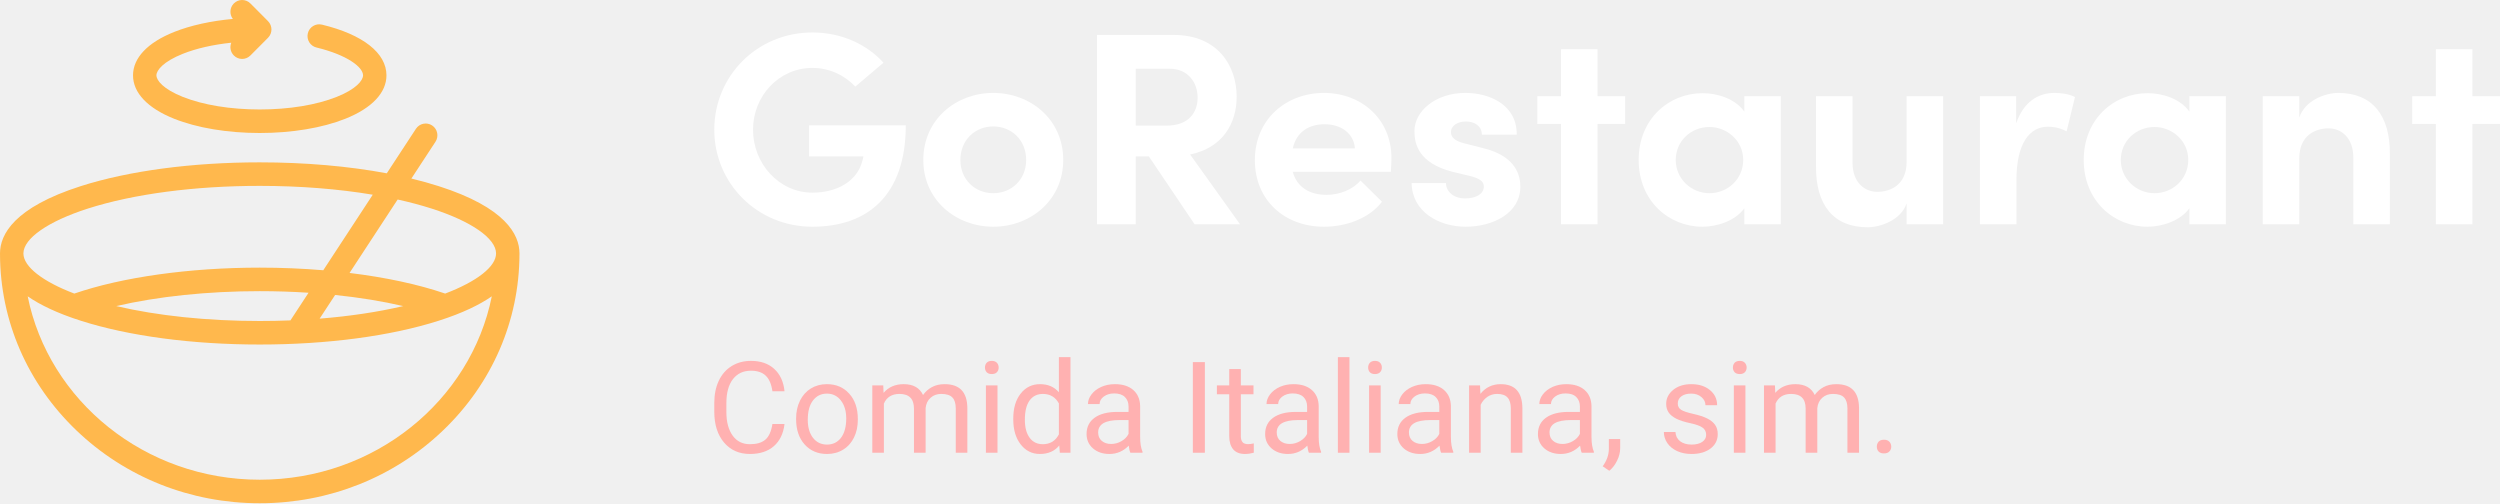
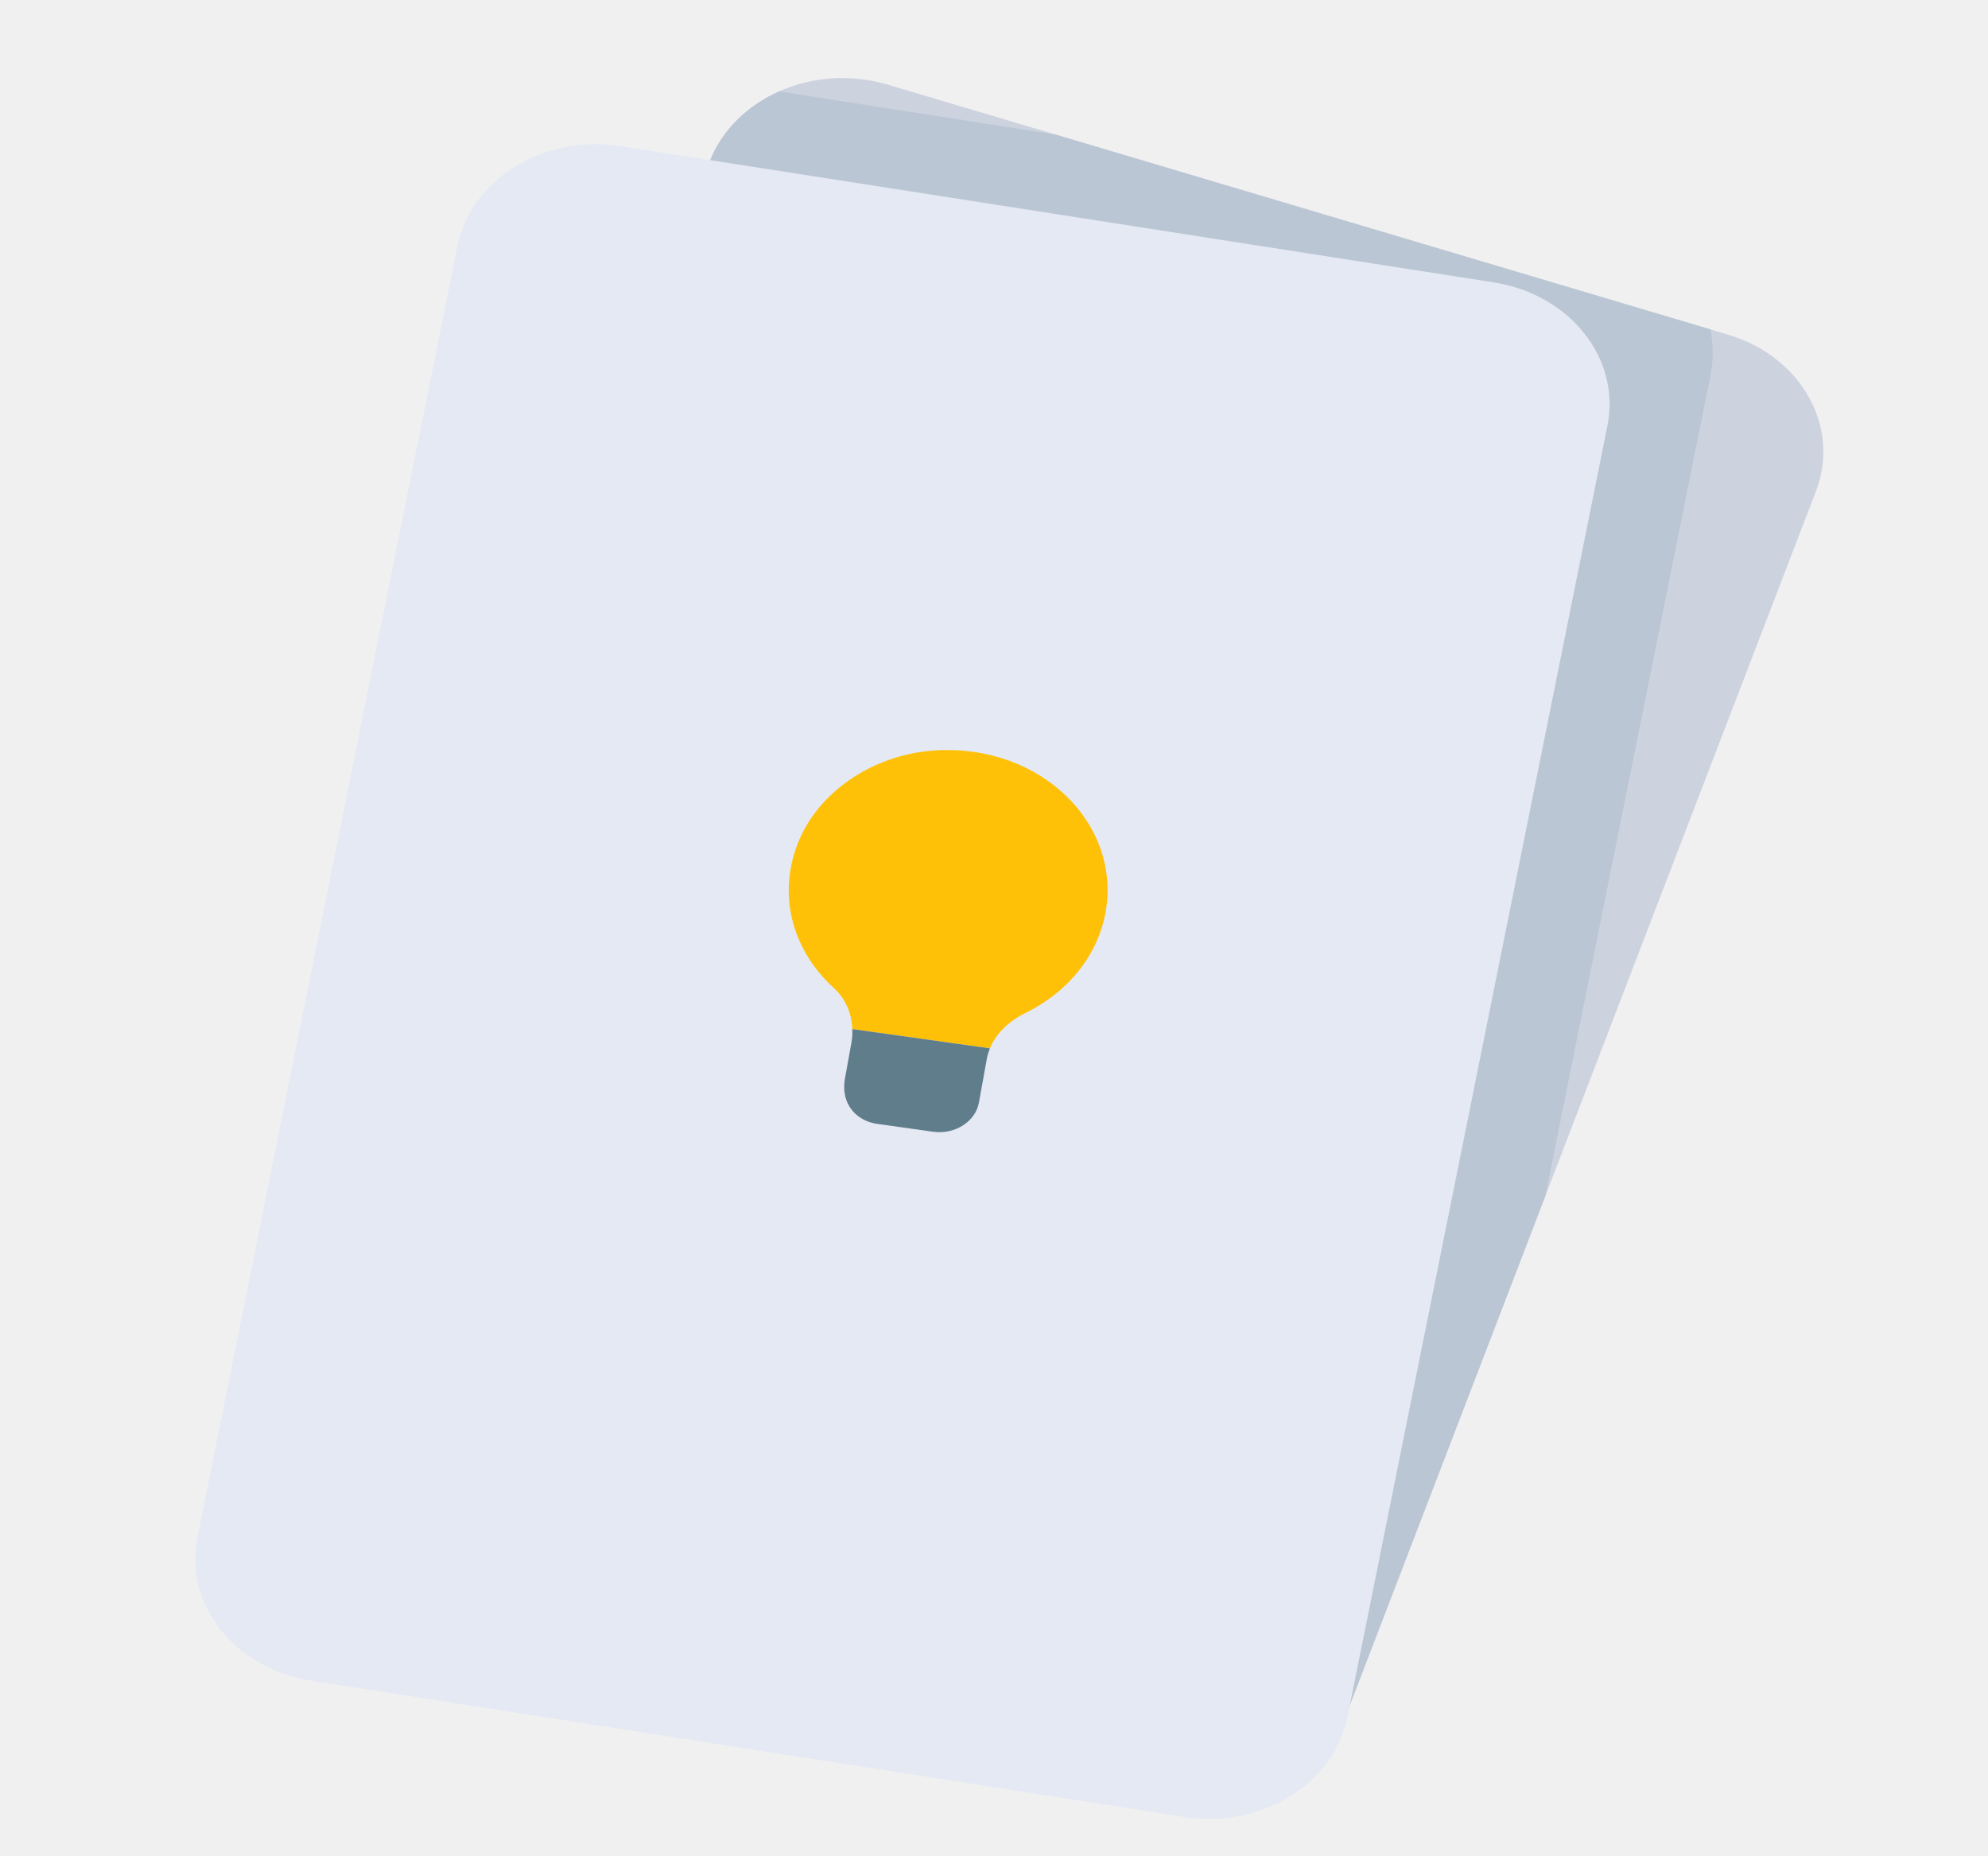
- <svg xmlns="http://www.w3.org/2000/svg" width="308" height="62" viewBox="0 0 308 62" fill="none">
-   <path d="M100.088 27.932C106.887 27.932 111.592 24.073 111.592 15.441H99.676V19.267H106.372C106.338 19.47 106.304 19.673 106.235 19.842C105.617 22.279 103.179 23.735 100.088 23.735C95.967 23.735 92.773 20.147 92.773 15.983C92.773 11.819 95.967 8.367 100.088 8.367C102.148 8.367 104.037 9.247 105.376 10.668L108.845 7.724C106.784 5.456 103.659 4 100.088 4C93.288 4 88 9.348 88 15.983C88 22.584 93.288 27.932 100.088 27.932Z" fill="white" />
-   <path d="M122.371 27.932C126.938 27.932 130.99 24.683 130.99 19.707C130.99 14.697 126.938 11.447 122.371 11.447C117.804 11.447 113.751 14.697 113.751 19.707C113.751 24.683 117.804 27.932 122.371 27.932ZM122.371 23.802C120.139 23.802 118.319 22.144 118.319 19.707C118.319 17.235 120.139 15.577 122.371 15.577C124.603 15.577 126.423 17.235 126.423 19.707C126.423 22.144 124.603 23.802 122.371 23.802Z" fill="white" />
-   <path d="M147.171 27.628H152.768L146.621 19.03C150.605 18.217 152.356 15.238 152.356 11.921C152.356 8.096 150.021 4.305 144.595 4.305H135.151V27.628H139.925V19.267H141.539L147.171 27.628ZM139.925 8.468H144.114C146.346 8.468 147.548 10.161 147.548 12.023C147.548 13.884 146.415 15.475 143.737 15.475H139.925V8.468Z" fill="white" />
-   <path d="M171.426 19.47C171.426 14.629 167.682 11.447 163.115 11.447C158.513 11.447 154.599 14.629 154.599 19.741C154.599 24.615 158.204 27.932 163.115 27.932C165.931 27.932 168.747 26.849 170.258 24.852L167.614 22.245C166.652 23.363 165.038 24.006 163.424 24.006C161.261 24.006 159.75 22.99 159.269 21.162H171.357C171.391 20.451 171.426 19.91 171.426 19.47ZM159.269 18.285C159.75 16.152 161.364 15.306 163.184 15.306C165.21 15.306 166.79 16.423 166.927 18.285H159.269Z" fill="white" />
-   <path d="M180.576 27.932C183.873 27.932 187.307 26.308 187.307 22.99C187.307 21.704 186.826 19.334 182.98 18.319L180.336 17.642C179.443 17.405 178.756 17.032 178.756 16.288C178.756 15.475 179.581 14.968 180.611 14.968C181.675 14.968 182.568 15.543 182.568 16.592H186.861C186.895 12.869 183.461 11.447 180.542 11.447C176.833 11.447 174.258 13.715 174.258 16.152C174.258 17.811 174.807 20.079 178.928 21.162L181.057 21.67C182.259 21.975 182.809 22.313 182.809 22.99C182.809 23.904 181.813 24.446 180.508 24.446C178.928 24.446 178.138 23.464 178.138 22.55H173.914C173.949 26.037 177.211 27.932 180.576 27.932Z" fill="white" />
-   <path d="M200.216 11.853H196.817V6.065H192.318V11.853H189.399V15.272H192.318V27.628H196.817V15.272H200.216V11.853Z" fill="white" />
-   <path d="M214.899 11.853V13.749C213.766 12.158 211.602 11.481 209.748 11.481C205.627 11.481 201.884 14.629 201.884 19.707C201.884 24.784 205.627 27.932 209.748 27.932C211.534 27.932 213.766 27.221 214.899 25.664V27.628H219.398V11.853H214.899ZM210.606 23.802C208.34 23.802 206.451 22.009 206.451 19.707C206.451 17.371 208.34 15.645 210.606 15.645C212.701 15.645 214.762 17.269 214.762 19.707C214.762 22.11 212.804 23.802 210.606 23.802Z" fill="white" />
-   <path d="M234.894 11.853V19.944C234.894 22.787 232.902 23.633 231.288 23.633C229.743 23.633 228.232 22.516 228.232 20.045V11.853H223.733V20.519C223.699 25.258 225.897 28 230.086 28C231.666 28 234.207 27.12 234.894 25.055V27.628H239.393V11.853H234.894Z" fill="white" />
-   <path d="M253.096 11.447C251.104 11.447 249.284 12.564 248.391 15.204V11.853H243.927V27.628H248.425V22.212C248.425 17.709 250.005 15.611 252.306 15.611C252.855 15.611 253.645 15.678 254.607 16.186L255.637 11.955C254.916 11.582 253.954 11.447 253.096 11.447Z" fill="white" />
-   <path d="M269.73 11.853V13.749C268.597 12.158 266.433 11.481 264.579 11.481C260.458 11.481 256.715 14.629 256.715 19.707C256.715 24.784 260.458 27.932 264.579 27.932C266.365 27.932 268.597 27.221 269.73 25.664V27.628H274.228V11.853H269.73ZM265.437 23.802C263.171 23.802 261.282 22.009 261.282 19.707C261.282 17.371 263.171 15.645 265.437 15.645C267.532 15.645 269.593 17.269 269.593 19.707C269.593 22.11 267.635 23.802 265.437 23.802Z" fill="white" />
-   <path d="M288.077 11.447C286.497 11.447 283.956 12.361 283.269 14.494V11.853H278.77V27.628H283.269V19.537C283.269 16.66 285.261 15.814 286.875 15.814C288.42 15.814 289.931 16.931 289.931 19.436V27.628H294.43V18.962C294.464 14.223 292.266 11.447 288.077 11.447Z" fill="white" />
-   <path d="M308 11.853H304.6V6.065H300.102V11.853H297.183V15.272H300.102V27.628H304.6V15.272H308V11.853Z" fill="white" />
-   <path d="M96.653 52.234C96.514 53.415 96.074 54.328 95.333 54.971C94.597 55.61 93.617 55.93 92.392 55.93C91.064 55.93 89.999 55.457 89.196 54.511C88.399 53.566 88 52.301 88 50.716V49.643C88 48.605 88.185 47.693 88.556 46.906C88.931 46.119 89.461 45.516 90.146 45.096C90.83 44.672 91.623 44.46 92.523 44.46C93.717 44.46 94.674 44.792 95.395 45.457C96.115 46.116 96.535 47.031 96.653 48.202H95.163C95.034 47.312 94.754 46.668 94.322 46.269C93.895 45.871 93.295 45.671 92.523 45.671C91.576 45.671 90.833 46.019 90.293 46.714C89.757 47.409 89.49 48.398 89.49 49.681V50.762C89.49 51.974 89.745 52.937 90.254 53.653C90.763 54.368 91.476 54.726 92.392 54.726C93.215 54.726 93.846 54.542 94.283 54.174C94.726 53.801 95.019 53.154 95.163 52.234H96.653Z" fill="#FFB1B1" />
-   <path d="M98.081 51.552C98.081 50.739 98.24 50.008 98.559 49.359C98.884 48.71 99.331 48.209 99.903 47.856C100.479 47.504 101.135 47.328 101.871 47.328C103.008 47.328 103.927 47.718 104.627 48.501C105.332 49.283 105.684 50.323 105.684 51.621V51.721C105.684 52.528 105.527 53.254 105.213 53.898C104.904 54.537 104.459 55.035 103.878 55.393C103.301 55.751 102.638 55.93 101.886 55.93C100.754 55.93 99.836 55.539 99.131 54.757C98.431 53.975 98.081 52.94 98.081 51.652V51.552ZM99.517 51.721C99.517 52.641 99.73 53.379 100.157 53.937C100.59 54.494 101.166 54.772 101.886 54.772C102.612 54.772 103.188 54.491 103.615 53.929C104.042 53.361 104.256 52.569 104.256 51.552C104.256 50.642 104.037 49.906 103.6 49.344C103.168 48.777 102.591 48.493 101.871 48.493C101.166 48.493 100.597 48.771 100.165 49.329C99.733 49.886 99.517 50.683 99.517 51.721Z" fill="#FFB1B1" />
-   <path d="M108.818 47.481L108.857 48.401C109.469 47.685 110.295 47.328 111.334 47.328C112.502 47.328 113.297 47.772 113.719 48.662C113.997 48.263 114.358 47.941 114.8 47.696C115.248 47.45 115.775 47.328 116.382 47.328C118.214 47.328 119.146 48.291 119.177 50.218V55.777H117.749V50.302C117.749 49.709 117.612 49.267 117.34 48.976C117.067 48.679 116.609 48.531 115.966 48.531C115.436 48.531 114.996 48.69 114.646 49.007C114.296 49.318 114.093 49.74 114.036 50.272V55.777H112.6V50.341C112.6 49.134 112.006 48.531 110.817 48.531C109.881 48.531 109.24 48.927 108.895 49.72V55.777H107.467V47.481H108.818Z" fill="#FFB1B1" />
-   <path d="M122.89 55.777H121.462V47.481H122.89V55.777ZM121.346 45.28C121.346 45.05 121.415 44.856 121.554 44.698C121.698 44.539 121.909 44.46 122.187 44.46C122.465 44.46 122.676 44.539 122.82 44.698C122.964 44.856 123.036 45.05 123.036 45.28C123.036 45.51 122.964 45.702 122.82 45.855C122.676 46.009 122.465 46.085 122.187 46.085C121.909 46.085 121.698 46.009 121.554 45.855C121.415 45.702 121.346 45.51 121.346 45.28Z" fill="#FFB1B1" />
-   <path d="M124.835 51.56C124.835 50.287 125.138 49.265 125.746 48.493C126.353 47.716 127.148 47.328 128.131 47.328C129.108 47.328 129.883 47.66 130.454 48.324V44H131.882V55.777H130.57L130.5 54.887C129.929 55.582 129.134 55.93 128.115 55.93C127.148 55.93 126.358 55.536 125.746 54.749C125.138 53.962 124.835 52.935 124.835 51.667V51.56ZM126.263 51.721C126.263 52.661 126.458 53.397 126.849 53.929C127.24 54.46 127.781 54.726 128.47 54.726C129.376 54.726 130.037 54.322 130.454 53.515V49.704C130.027 48.922 129.371 48.531 128.486 48.531C127.786 48.531 127.24 48.8 126.849 49.336C126.458 49.873 126.263 50.668 126.263 51.721Z" fill="#FFB1B1" />
-   <path d="M139.261 55.777C139.179 55.613 139.112 55.322 139.061 54.903C138.397 55.587 137.604 55.93 136.683 55.93C135.86 55.93 135.183 55.7 134.653 55.24C134.128 54.775 133.866 54.187 133.866 53.477C133.866 52.613 134.195 51.943 134.854 51.468C135.518 50.987 136.449 50.747 137.648 50.747H139.038V50.095C139.038 49.599 138.888 49.206 138.59 48.915C138.291 48.618 137.851 48.47 137.27 48.47C136.76 48.47 136.333 48.598 135.989 48.853C135.644 49.109 135.471 49.418 135.471 49.781H134.036C134.036 49.367 134.182 48.968 134.476 48.585C134.774 48.196 135.175 47.89 135.68 47.665C136.189 47.44 136.748 47.328 137.355 47.328C138.317 47.328 139.071 47.568 139.616 48.048C140.162 48.523 140.445 49.18 140.466 50.019V53.837C140.466 54.598 140.563 55.204 140.759 55.654V55.777H139.261ZM136.892 54.696C137.339 54.696 137.764 54.581 138.165 54.35C138.567 54.12 138.857 53.822 139.038 53.453V51.751H137.918C136.169 51.751 135.294 52.26 135.294 53.277C135.294 53.722 135.443 54.069 135.742 54.32C136.04 54.57 136.423 54.696 136.892 54.696Z" fill="#FFB1B1" />
-   <path d="M148.439 55.777H146.957V44.613H148.439V55.777Z" fill="#FFB1B1" />
-   <path d="M152.87 45.472V47.481H154.429V48.577H152.87V53.722C152.87 54.054 152.939 54.304 153.078 54.473C153.217 54.637 153.454 54.718 153.788 54.718C153.953 54.718 154.179 54.688 154.468 54.627V55.777C154.092 55.879 153.727 55.93 153.372 55.93C152.733 55.93 152.252 55.738 151.928 55.355C151.604 54.971 151.442 54.427 151.442 53.722V48.577H149.921V47.481H151.442V45.472H152.87Z" fill="#FFB1B1" />
-   <path d="M161.26 55.777C161.178 55.613 161.111 55.322 161.06 54.903C160.396 55.587 159.603 55.93 158.682 55.93C157.859 55.93 157.182 55.7 156.652 55.24C156.127 54.775 155.865 54.187 155.865 53.477C155.865 52.613 156.194 51.943 156.853 51.468C157.517 50.987 158.448 50.747 159.647 50.747H161.036V50.095C161.036 49.599 160.887 49.206 160.589 48.915C160.29 48.618 159.85 48.47 159.269 48.47C158.759 48.47 158.332 48.598 157.987 48.853C157.643 49.109 157.47 49.418 157.47 49.781H156.035C156.035 49.367 156.181 48.968 156.475 48.585C156.773 48.196 157.174 47.89 157.679 47.665C158.188 47.44 158.747 47.328 159.354 47.328C160.316 47.328 161.07 47.568 161.615 48.048C162.161 48.523 162.444 49.18 162.464 50.019V53.837C162.464 54.598 162.562 55.204 162.758 55.654V55.777H161.26ZM158.891 54.696C159.338 54.696 159.763 54.581 160.164 54.35C160.566 54.12 160.856 53.822 161.036 53.453V51.751H159.917C158.168 51.751 157.293 52.26 157.293 53.277C157.293 53.722 157.442 54.069 157.74 54.32C158.039 54.57 158.422 54.696 158.891 54.696Z" fill="#FFB1B1" />
-   <path d="M166.254 55.777H164.826V44H166.254V55.777Z" fill="#FFB1B1" />
-   <path d="M170.098 55.777H168.67V47.481H170.098V55.777ZM168.555 45.28C168.555 45.05 168.624 44.856 168.763 44.698C168.907 44.539 169.118 44.46 169.396 44.46C169.674 44.46 169.885 44.539 170.029 44.698C170.173 44.856 170.245 45.05 170.245 45.28C170.245 45.51 170.173 45.702 170.029 45.855C169.885 46.009 169.674 46.085 169.396 46.085C169.118 46.085 168.907 46.009 168.763 45.855C168.624 45.702 168.555 45.51 168.555 45.28Z" fill="#FFB1B1" />
-   <path d="M177.547 55.777C177.465 55.613 177.398 55.322 177.347 54.903C176.683 55.587 175.89 55.93 174.969 55.93C174.146 55.93 173.469 55.7 172.939 55.24C172.414 54.775 172.152 54.187 172.152 53.477C172.152 52.613 172.481 51.943 173.14 51.468C173.804 50.987 174.735 50.747 175.934 50.747H177.323V50.095C177.323 49.599 177.174 49.206 176.876 48.915C176.577 48.618 176.137 48.47 175.556 48.47C175.046 48.47 174.619 48.598 174.274 48.853C173.93 49.109 173.757 49.418 173.757 49.781H172.322C172.322 49.367 172.468 48.968 172.762 48.585C173.06 48.196 173.461 47.89 173.966 47.665C174.475 47.44 175.033 47.328 175.641 47.328C176.603 47.328 177.357 47.568 177.902 48.048C178.448 48.523 178.731 49.18 178.751 50.019V53.837C178.751 54.598 178.849 55.204 179.045 55.654V55.777H177.547ZM175.178 54.696C175.625 54.696 176.05 54.581 176.451 54.35C176.853 54.12 177.143 53.822 177.323 53.453V51.751H176.204C174.455 51.751 173.58 52.26 173.58 53.277C173.58 53.722 173.729 54.069 174.027 54.32C174.326 54.57 174.709 54.696 175.178 54.696Z" fill="#FFB1B1" />
-   <path d="M182.341 47.481L182.387 48.523C183.025 47.726 183.859 47.328 184.888 47.328C186.653 47.328 187.543 48.316 187.559 50.295V55.777H186.131V50.287C186.126 49.689 185.987 49.247 185.714 48.961C185.446 48.674 185.027 48.531 184.456 48.531C183.993 48.531 183.586 48.654 183.236 48.899C182.886 49.145 182.613 49.467 182.418 49.865V55.777H180.99V47.481H182.341Z" fill="#FFB1B1" />
-   <path d="M194.869 55.777C194.786 55.613 194.719 55.322 194.668 54.903C194.004 55.587 193.212 55.93 192.29 55.93C191.467 55.93 190.79 55.7 190.26 55.24C189.735 54.775 189.473 54.187 189.473 53.477C189.473 52.613 189.802 51.943 190.461 51.468C191.125 50.987 192.056 50.747 193.255 50.747H194.645V50.095C194.645 49.599 194.495 49.206 194.197 48.915C193.899 48.618 193.459 48.47 192.877 48.47C192.368 48.47 191.94 48.598 191.596 48.853C191.251 49.109 191.079 49.418 191.079 49.781H189.643C189.643 49.367 189.789 48.968 190.083 48.585C190.381 48.196 190.783 47.89 191.287 47.665C191.796 47.44 192.355 47.328 192.962 47.328C193.924 47.328 194.678 47.568 195.224 48.048C195.769 48.523 196.052 49.18 196.073 50.019V53.837C196.073 54.598 196.17 55.204 196.366 55.654V55.777H194.869ZM192.499 54.696C192.947 54.696 193.371 54.581 193.772 54.35C194.174 54.12 194.465 53.822 194.645 53.453V51.751H193.525C191.776 51.751 190.901 52.26 190.901 53.277C190.901 53.722 191.05 54.069 191.349 54.32C191.647 54.57 192.031 54.696 192.499 54.696Z" fill="#FFB1B1" />
-   <path d="M198.265 58L197.454 57.448C197.938 56.778 198.19 56.088 198.211 55.378V54.097H199.608V55.209C199.608 55.725 199.479 56.242 199.222 56.758C198.97 57.274 198.651 57.688 198.265 58Z" fill="#FFB1B1" />
-   <path d="M210.198 53.576C210.198 53.193 210.052 52.896 209.758 52.687C209.47 52.472 208.963 52.288 208.238 52.135C207.517 51.981 206.943 51.797 206.516 51.583C206.094 51.368 205.781 51.112 205.575 50.816C205.374 50.52 205.274 50.167 205.274 49.758C205.274 49.078 205.562 48.503 206.138 48.033C206.72 47.563 207.461 47.328 208.361 47.328C209.308 47.328 210.075 47.57 210.661 48.056C211.253 48.541 211.549 49.163 211.549 49.919H210.113C210.113 49.531 209.946 49.196 209.612 48.915C209.282 48.633 208.866 48.493 208.361 48.493C207.841 48.493 207.435 48.605 207.142 48.83C206.848 49.055 206.702 49.349 206.702 49.712C206.702 50.054 206.838 50.312 207.111 50.486C207.383 50.66 207.875 50.826 208.585 50.985C209.3 51.143 209.879 51.332 210.322 51.552C210.764 51.772 211.091 52.038 211.302 52.349C211.518 52.656 211.626 53.032 211.626 53.477C211.626 54.218 211.328 54.813 210.731 55.263C210.134 55.708 209.36 55.93 208.408 55.93C207.739 55.93 207.147 55.812 206.632 55.577C206.118 55.342 205.714 55.015 205.42 54.596C205.132 54.172 204.988 53.714 204.988 53.223H206.416C206.442 53.699 206.632 54.077 206.987 54.358C207.347 54.634 207.821 54.772 208.408 54.772C208.948 54.772 209.38 54.665 209.704 54.45C210.034 54.23 210.198 53.939 210.198 53.576Z" fill="#FFB1B1" />
-   <path d="M215.038 55.777H213.61V47.481H215.038V55.777ZM213.494 45.28C213.494 45.05 213.564 44.856 213.703 44.698C213.847 44.539 214.058 44.46 214.336 44.46C214.614 44.46 214.825 44.539 214.969 44.698C215.113 44.856 215.185 45.05 215.185 45.28C215.185 45.51 215.113 45.702 214.969 45.855C214.825 46.009 214.614 46.085 214.336 46.085C214.058 46.085 213.847 46.009 213.703 45.855C213.564 45.702 213.494 45.51 213.494 45.28Z" fill="#FFB1B1" />
-   <path d="M218.674 47.481L218.712 48.401C219.325 47.685 220.151 47.328 221.19 47.328C222.358 47.328 223.153 47.772 223.575 48.662C223.853 48.263 224.213 47.941 224.656 47.696C225.104 47.45 225.631 47.328 226.238 47.328C228.07 47.328 229.002 48.291 229.032 50.218V55.777H227.604V50.302C227.604 49.709 227.468 49.267 227.195 48.976C226.923 48.679 226.465 48.531 225.821 48.531C225.291 48.531 224.851 48.69 224.501 49.007C224.152 49.318 223.948 49.74 223.892 50.272V55.777H222.456V50.341C222.456 49.134 221.862 48.531 220.673 48.531C219.736 48.531 219.096 48.927 218.751 49.72V55.777H217.323V47.481H218.674Z" fill="#FFB1B1" />
-   <path d="M231.225 55.033C231.225 54.788 231.297 54.583 231.441 54.419C231.59 54.256 231.811 54.174 232.105 54.174C232.398 54.174 232.619 54.256 232.768 54.419C232.923 54.583 233 54.788 233 55.033C233 55.268 232.923 55.465 232.768 55.623C232.619 55.782 232.398 55.861 232.105 55.861C231.811 55.861 231.59 55.782 231.441 55.623C231.297 55.465 231.225 55.268 231.225 55.033Z" fill="#FFB1B1" />
-   <path fill-rule="evenodd" clip-rule="evenodd" d="M32 16.386C28.037 16.386 24.29 15.762 21.448 14.628C18.185 13.326 16.387 11.428 16.388 9.283C16.388 7.139 18.185 5.241 21.448 3.939C23.481 3.128 25.979 2.579 28.687 2.331C28.252 1.763 28.292 0.945 28.81 0.425C29.373 -0.142 30.287 -0.142 30.85 0.425L33.02 2.605C33.583 3.172 33.583 4.089 33.02 4.655L30.85 6.836C30.568 7.119 30.199 7.261 29.83 7.261C29.461 7.261 29.092 7.119 28.81 6.836C28.387 6.41 28.282 5.786 28.495 5.262C26.242 5.499 24.186 5.966 22.512 6.633C20.121 7.588 19.272 8.657 19.272 9.283C19.272 9.909 20.121 10.979 22.512 11.933C25.023 12.935 28.393 13.487 32 13.487C35.607 13.487 38.977 12.935 41.488 11.933C43.879 10.979 44.728 9.91 44.728 9.283C44.728 8.267 42.757 6.763 38.99 5.853C38.215 5.666 37.738 4.883 37.924 4.105C38.11 3.327 38.889 2.847 39.663 3.034C44.715 4.254 47.612 6.532 47.612 9.284C47.612 11.428 45.815 13.326 42.552 14.628C39.71 15.762 35.963 16.386 32 16.386ZM54.045 22.932C62.273 25.563 64 28.893 64 31.224C64 31.262 63.999 31.3 63.999 31.338C63.968 39.529 60.635 47.221 54.604 53.009C48.563 58.807 40.535 62 32 62C23.465 62 15.438 58.807 9.396 53.009C3.365 47.221 0.032 39.529 0.001 31.338C0.001 31.3 0 31.262 0 31.224C0 28.893 1.727 25.563 9.955 22.931C15.864 21.042 23.694 20.001 32 20.001C37.578 20.001 42.94 20.471 47.651 21.352L51.241 15.87C51.679 15.201 52.574 15.016 53.239 15.456C53.904 15.896 54.089 16.795 53.651 17.464L50.682 21.997C51.859 22.28 52.983 22.592 54.045 22.932ZM61.115 31.224C61.115 29.38 58.071 27.262 53.17 25.694C51.872 25.279 50.472 24.907 48.99 24.58L43.064 33.627C47.495 34.169 51.538 35.032 54.845 36.168C58.754 34.683 61.115 32.846 61.115 31.224ZM14.321 37.71C19.408 38.903 25.541 39.547 32 39.547C33.276 39.547 34.538 39.522 35.782 39.472L38.014 36.066C36.051 35.938 34.037 35.871 32 35.871C25.582 35.871 19.396 36.526 14.321 37.71ZM49.679 37.71C47.125 37.114 44.291 36.653 41.287 36.341L39.377 39.258C43.091 38.96 46.579 38.437 49.679 37.71ZM32 22.9C23.982 22.9 16.464 23.892 10.83 25.694C5.929 27.262 2.885 29.38 2.885 31.224C2.885 32.846 5.246 34.683 9.155 36.168C15.077 34.134 23.36 32.972 31.999 32.972C34.663 32.972 37.291 33.083 39.828 33.295L45.924 23.988C41.688 23.277 36.939 22.9 32 22.9ZM3.411 36.506C5.996 49.36 17.832 59.101 32 59.101C46.168 59.101 58.004 49.361 60.59 36.506C59.092 37.547 56.983 38.576 54.045 39.515C48.136 41.405 40.307 42.446 32 42.446C23.693 42.446 15.864 41.405 9.955 39.515C7.017 38.576 4.908 37.547 3.411 36.506Z" fill="#FFB84D" />
+ <svg xmlns="http://www.w3.org/2000/svg" xml:space="preserve" width="19.839mm" height="18.521mm" version="1.1" style="shape-rendering:geometricPrecision; text-rendering:geometricPrecision; image-rendering:optimizeQuality; fill-rule:evenodd; clip-rule:evenodd" viewBox="0 0 1983.94 1852.06" enable-background="new 0 0 24 24">
+   <defs>
+     <style type="text/css">
+    
+     .fil4 {fill:#607D8B}
+     .fil1 {fill:#BBC6D4}
+     .fil0 {fill:#CDD2DF}
+     .fil2 {fill:#E4E9F4}
+     .fil3 {fill:#FFC107}
+    
+   </style>
+   </defs>
+   <g id="Camada_x0020_1">
+     <path class="fil0" d="M1158.43 1807.3l-838.46 -249.45c-73.39,-21.84 -112.79,-91.91 -87.98,-156.52l475.94 -1239.52c24.81,-64.6 104.42,-99.28 177.81,-77.44l838.48 249.46c73.39,21.84 112.78,91.9 87.97,156.52l-475.95 1239.52c-24.81,64.6 -104.42,99.26 -177.81,77.43z" />
+     <path class="fil1" d="M1706.8 375.88c3.23,-16.05 3.14,-31.96 0.2,-47.18l-653.97 -194.56 -275.47 -42.97c-31.68,14.09 -57.35,38.69 -69.63,70.64l-475.94 1239.52c-24.81,64.6 14.57,134.68 87.98,156.52l838.46 249.45c73.39,21.84 153,-12.83 177.81,-77.44l205.94 -536.33 164.62 -817.65 0 0z" />
+     <path class="fil2" d="M1182.15 1813.22l-871.47 -135.96c-76.28,-11.89 -127.17,-75.98 -113.65,-143.13l259.39 -1288.32c13.53,-67.15 86.32,-111.93 162.6,-100.04l871.49 135.96c76.29,11.9 127.17,75.98 113.64,143.12l-259.39 1288.34c-13.52,67.14 -86.32,111.93 -162.61,100.03z" />
+     <path class="fil3" d="M1103.28 910.47c-7.72,42.66 -36.85,79.07 -79.56,100.23 -17.41,8.5 -30.04,21.1 -35.9,35.67 -0.42,-0.26 -0.64,-0.3 -1.09,-0.35l-134.63 -18.88c-0.44,-0.06 -1.11,-0.15 -1.59,-0.02 -0.33,-16.04 -7.06,-30.95 -18.73,-41.5 -43.02,-39.45 -56.26,-95.98 -33.98,-147.94 21.81,-50.61 77.78,-86.51 139.2,-89.03 48.95,-2.26 95.56,14.8 127.6,46.23 32.24,31.65 46.26,73.71 38.68,115.59l0 0z" />
+     <path class="fil4" d="M987.82 1046.37c-1.28,3.26 -2.34,6.56 -2.98,10.12l-7.93 43.84c-3.43,18.96 -23.98,32.08 -45.53,29.06l-56.09 -7.86c-18.84,-2.64 -36.98,-18.15 -31.97,-45.8l6.32 -34.95c0.83,-4.55 1.19,-9.15 0.87,-13.66 0.48,-0.13 1.15,-0.04 1.59,0.02l134.63 18.88c0.45,0.05 0.67,0.09 1.09,0.35l0 0z" />
+   </g>
</svg>
